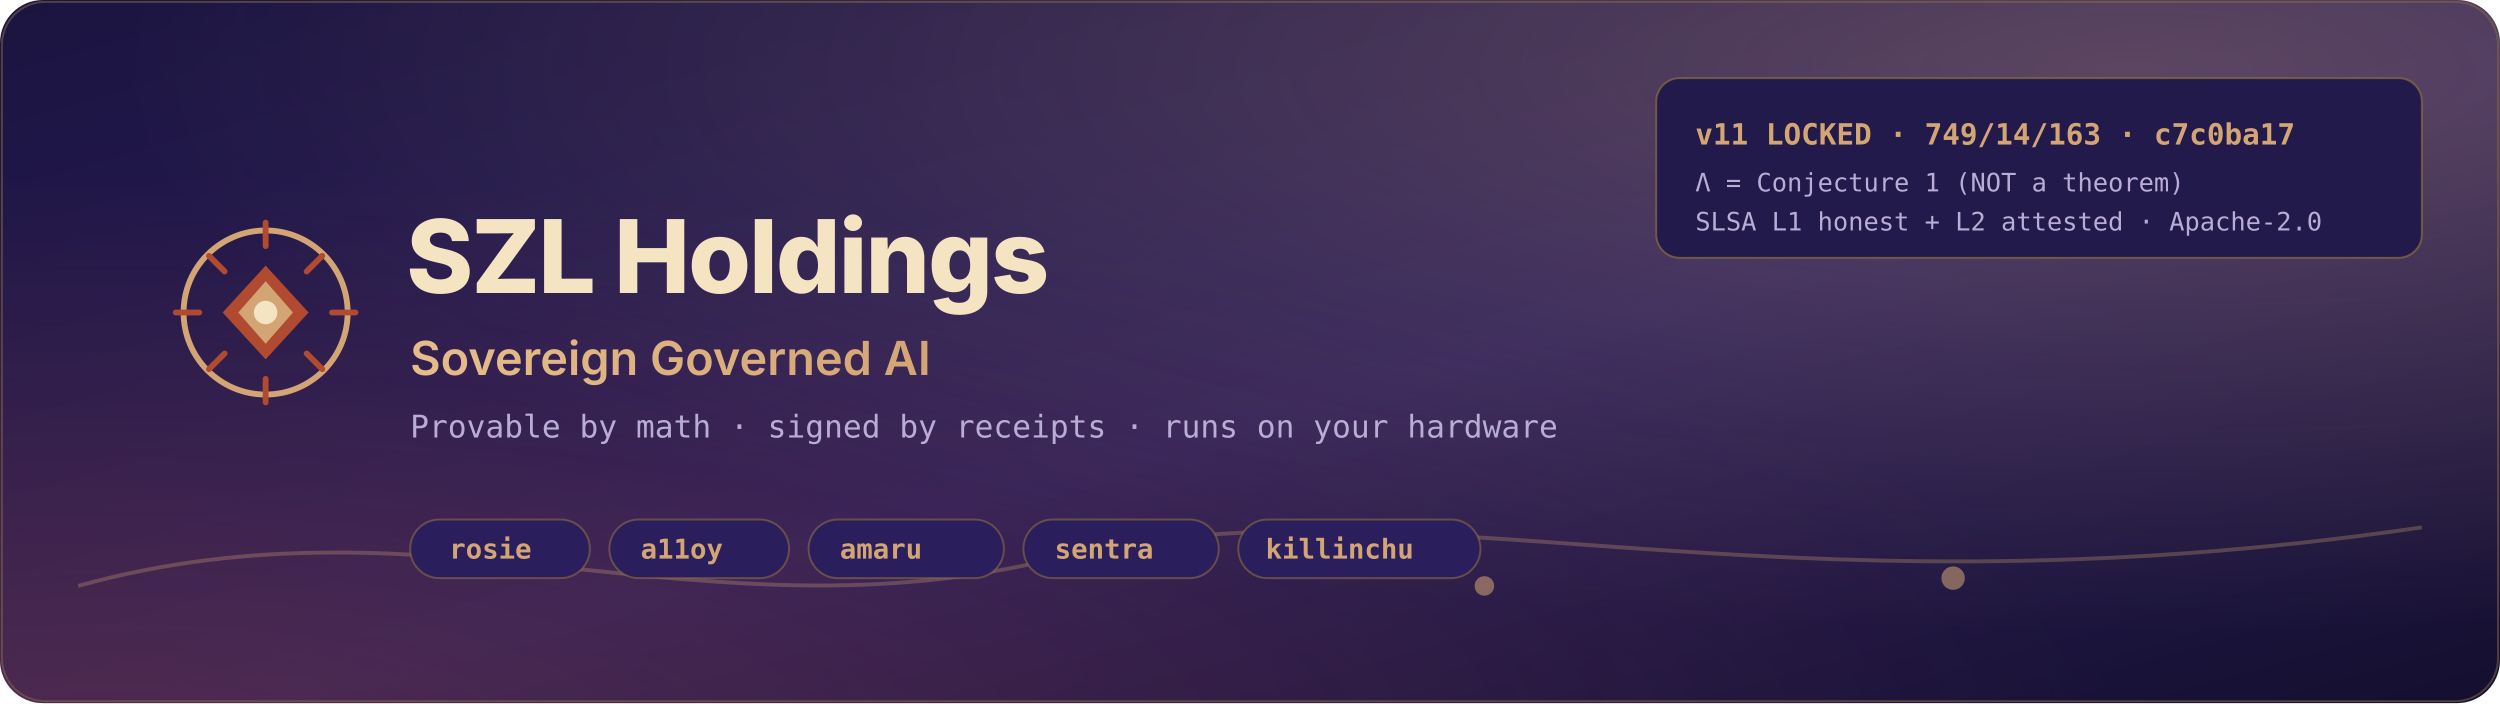
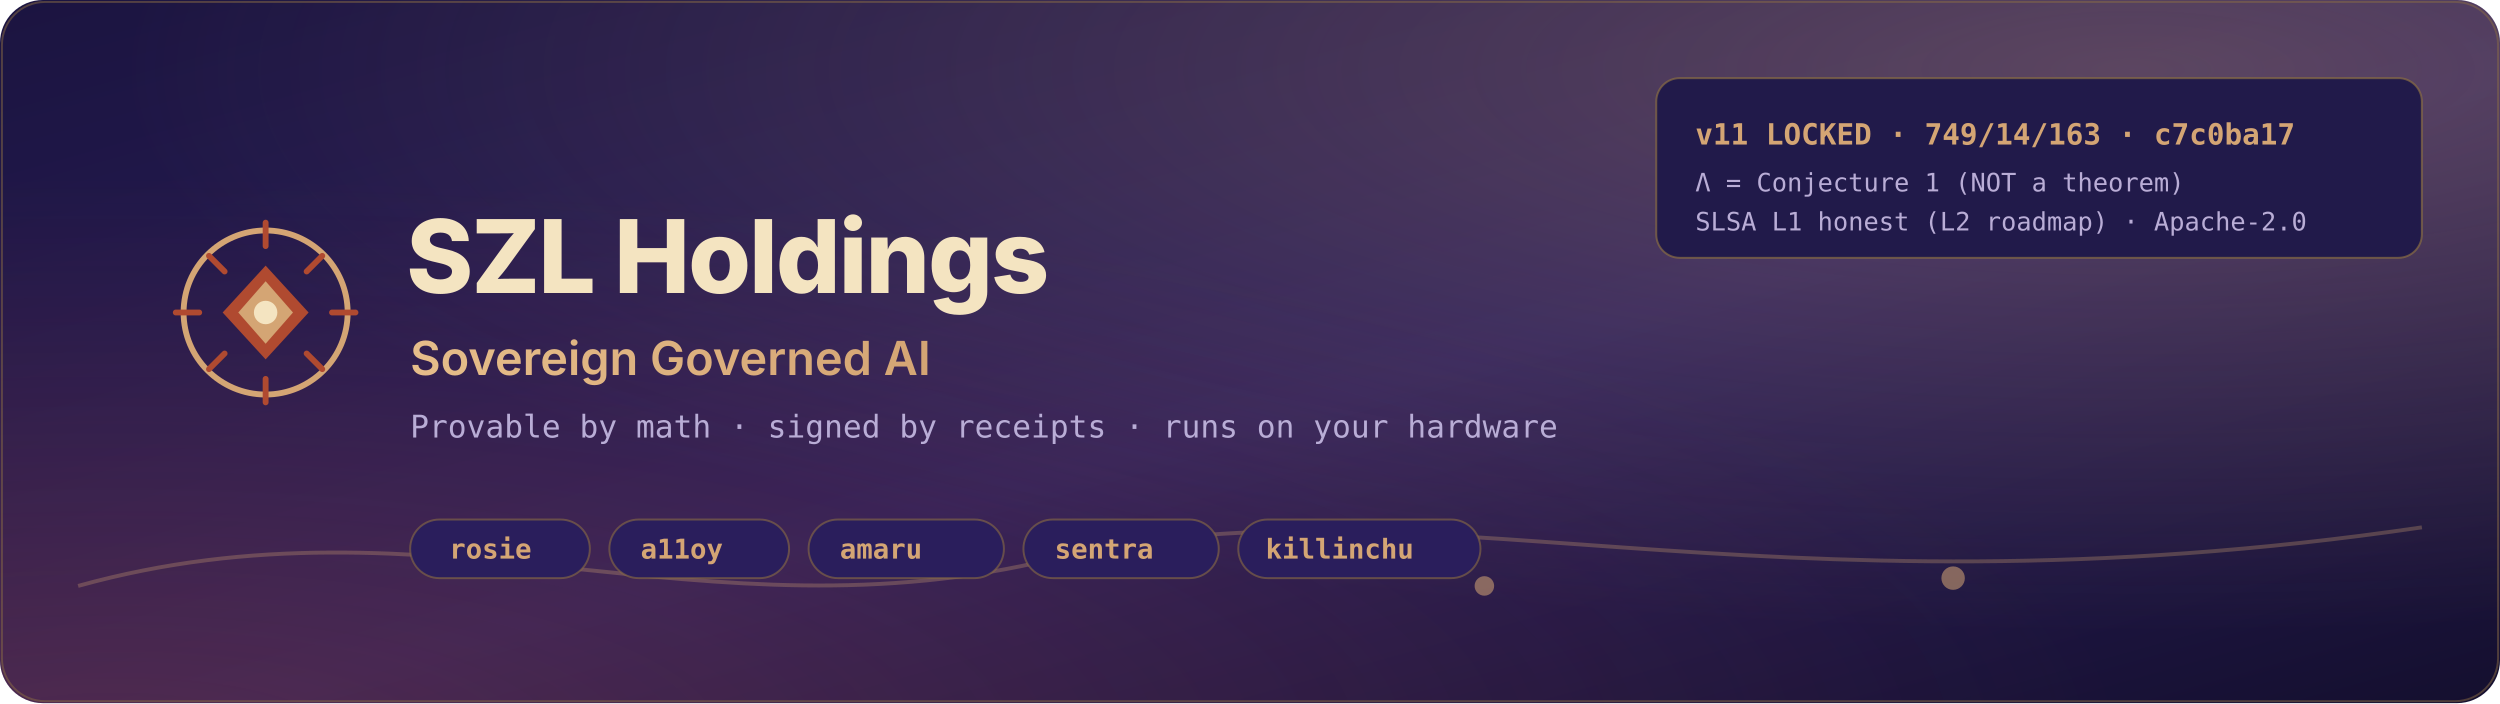
<svg xmlns="http://www.w3.org/2000/svg" width="1280" height="360" viewBox="0 0 1280 360" font-family="Inter, system-ui, sans-serif" role="img" aria-label="SZL Holdings — Sovereign Governed AI. Doctrine v11 LOCKED 749/14/163.">
  <defs>
    <linearGradient id="bg" x1="0" y1="0" x2="1" y2="1">
      <stop offset="0%" stop-color="#1b1440" />
      <stop offset="55%" stop-color="#2a1e5c" />
      <stop offset="100%" stop-color="#140f2e" />
    </linearGradient>
    <radialGradient id="glowGold" cx="0.85" cy="0.1" r="0.8">
      <stop offset="0%" stop-color="#d4a574" stop-opacity="0.30" />
      <stop offset="100%" stop-color="#d4a574" stop-opacity="0" />
    </radialGradient>
    <radialGradient id="glowTerra" cx="0.05" cy="1.05" r="0.8">
      <stop offset="0%" stop-color="#b04a30" stop-opacity="0.28" />
      <stop offset="100%" stop-color="#b04a30" stop-opacity="0" />
    </radialGradient>
    <linearGradient id="goldText" x1="0" y1="0" x2="1" y2="0">
      <stop offset="0%" stop-color="#e6bd8a" />
      <stop offset="100%" stop-color="#d4a574" />
    </linearGradient>
  </defs>
  <rect width="1280" height="360" rx="22" fill="url(#bg)" />
  <rect width="1280" height="360" rx="22" fill="url(#glowGold)" />
  <rect width="1280" height="360" rx="22" fill="url(#glowTerra)" />
  <rect x="1" y="1" width="1278" height="358" rx="22" fill="none" stroke="#8a6d44" stroke-opacity="0.5" />
  <g stroke="#d4a574" stroke-opacity="0.30" stroke-width="2" fill="none">
    <path d="M40 300 C 220 250, 360 330, 540 286 S 900 320, 1240 270" />
  </g>
  <g fill="#d4a574" fill-opacity="0.55">
    <circle cx="220" cy="276" r="5" />
    <circle cx="540" cy="286" r="6" />
    <circle cx="760" cy="300" r="5" />
    <circle cx="1000" cy="296" r="6" />
  </g>
  <g transform="translate(96,120)">
    <circle cx="40" cy="40" r="42" fill="none" stroke="#d4a574" stroke-width="3" />
    <g stroke="#b04a30" stroke-width="3" stroke-linecap="round">
      <line x1="40" y1="-6" x2="40" y2="6" />
      <line x1="40" y1="74" x2="40" y2="86" />
      <line x1="-6" y1="40" x2="6" y2="40" />
      <line x1="74" y1="40" x2="86" y2="40" />
      <line x1="11" y1="11" x2="19" y2="19" />
      <line x1="61" y1="61" x2="69" y2="69" />
      <line x1="69" y1="11" x2="61" y2="19" />
      <line x1="19" y1="61" x2="11" y2="69" />
    </g>
    <path d="M40 16 L62 40 L40 64 L18 40 Z" fill="#b04a30" />
    <path d="M40 24 L54 40 L40 56 L26 40 Z" fill="#d4a574" />
    <circle cx="40" cy="40" r="6" fill="#f4e4c1" />
  </g>
  <text x="208" y="150" font-size="52" font-weight="800" letter-spacing="-1" fill="#f4e4c1">SZL Holdings</text>
  <text x="210" y="192" font-size="24" font-weight="600" fill="url(#goldText)">Sovereign Governed AI</text>
  <text x="210" y="224" font-size="16" font-weight="500" fill="#b9add6" font-family="'JetBrains Mono', ui-monospace, monospace">Provable by math · signed by receipts · runs on your hardware</text>
  <g transform="translate(848,40)">
    <rect width="392" height="92" rx="12" fill="#211a4a" stroke="#8a6d44" stroke-opacity="0.7" />
    <text x="20" y="34" font-size="15" font-weight="700" font-family="'JetBrains Mono', monospace" fill="#d4a574">v11 LOCKED · 749/14/163 · c7c0ba17</text>
    <text x="20" y="58" font-size="13" font-family="'JetBrains Mono', monospace" fill="#b9add6">Λ = Conjecture 1 (NOT a theorem)</text>
-     <text x="20" y="78" font-size="13" font-family="'JetBrains Mono', monospace" fill="#b9add6">SLSA L1 honest + L2 attested · Apache-2.0</text>
+     <text x="20" y="78" font-size="13" font-family="'JetBrains Mono', monospace" fill="#b9add6">SLSA L1 honest (L2 roadmap) · Apache-2.0</text>
  </g>
  <g font-family="'JetBrains Mono', monospace" font-size="14" font-weight="600">
    <g transform="translate(210,266)">
      <rect width="92" height="30" rx="15" fill="#2a1e5c" stroke="#8a6d44" stroke-opacity="0.6" />
      <text x="20" y="20" fill="#d4a574">rosie</text>
    </g>
    <g transform="translate(312,266)">
      <rect width="92" height="30" rx="15" fill="#2a1e5c" stroke="#8a6d44" stroke-opacity="0.6" />
      <text x="16" y="20" fill="#d4a574">a11oy</text>
    </g>
    <g transform="translate(414,266)">
      <rect width="100" height="30" rx="15" fill="#2a1e5c" stroke="#8a6d44" stroke-opacity="0.6" />
      <text x="16" y="20" fill="#d4a574">amaru</text>
    </g>
    <g transform="translate(524,266)">
      <rect width="100" height="30" rx="15" fill="#2a1e5c" stroke="#8a6d44" stroke-opacity="0.6" />
      <text x="16" y="20" fill="#d4a574">sentra</text>
    </g>
    <g transform="translate(634,266)">
      <rect width="124" height="30" rx="15" fill="#2a1e5c" stroke="#8a6d44" stroke-opacity="0.6" />
      <text x="14" y="20" fill="#d4a574">killinchu</text>
    </g>
  </g>
</svg>
